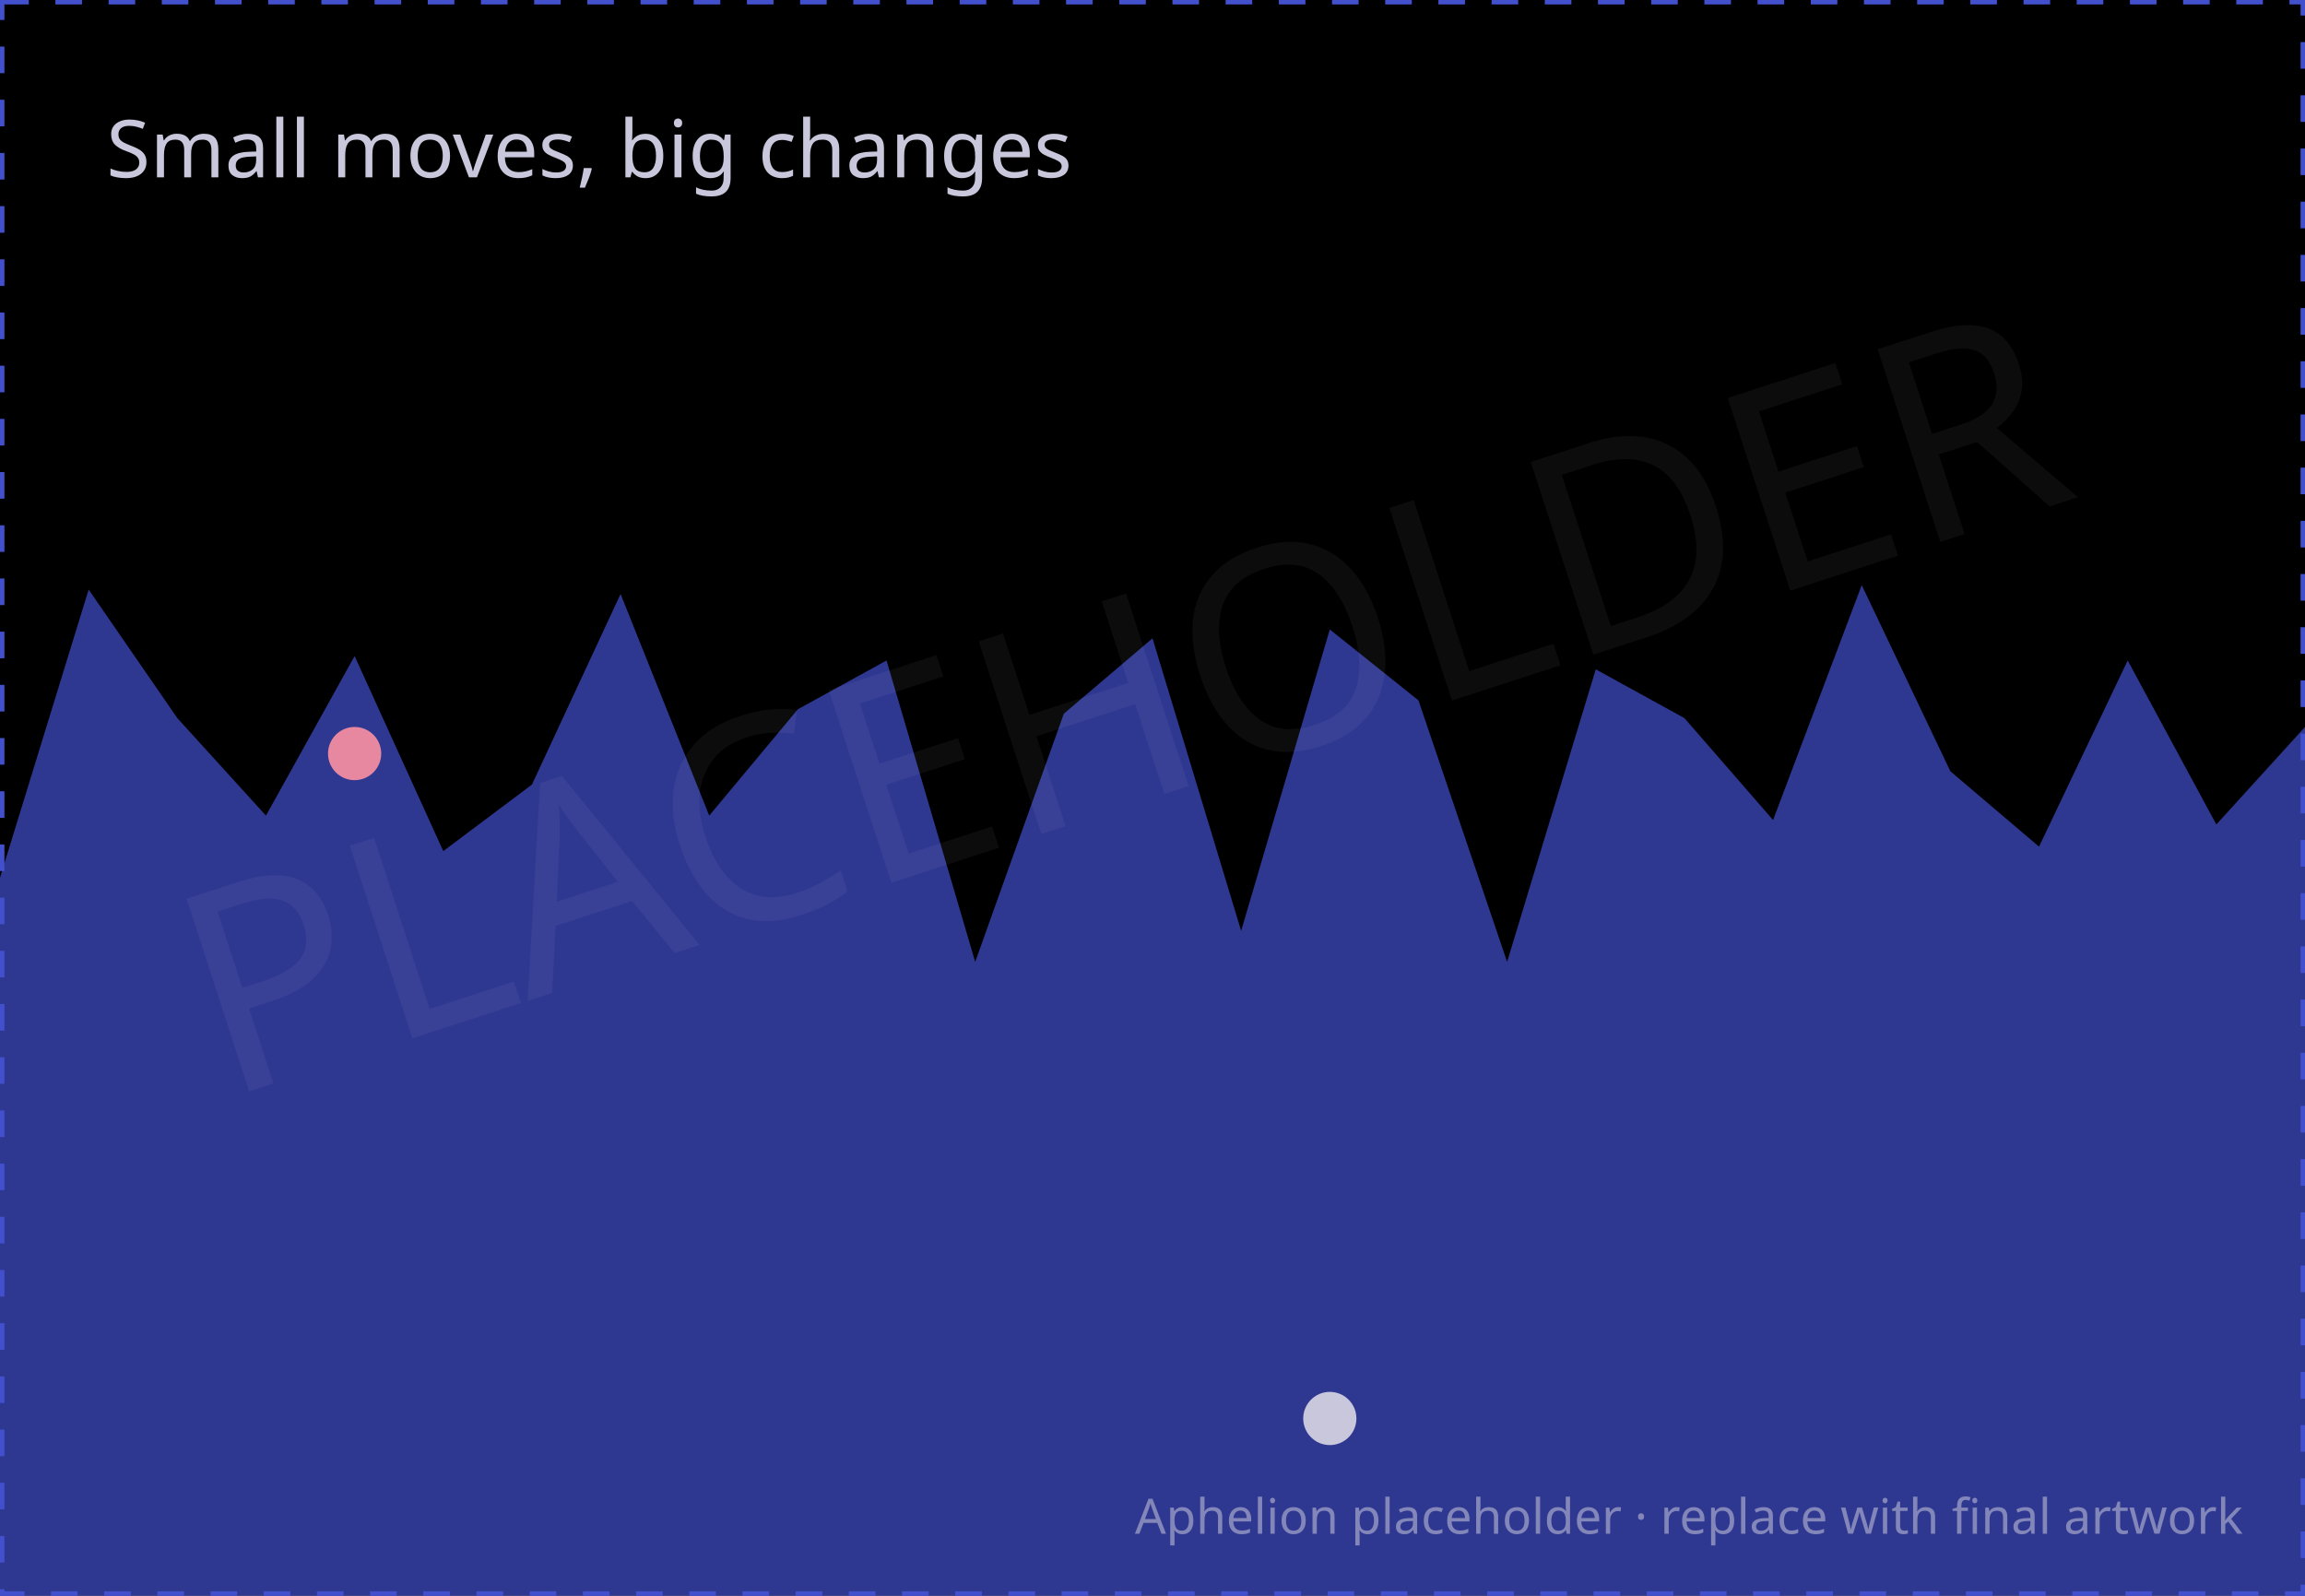
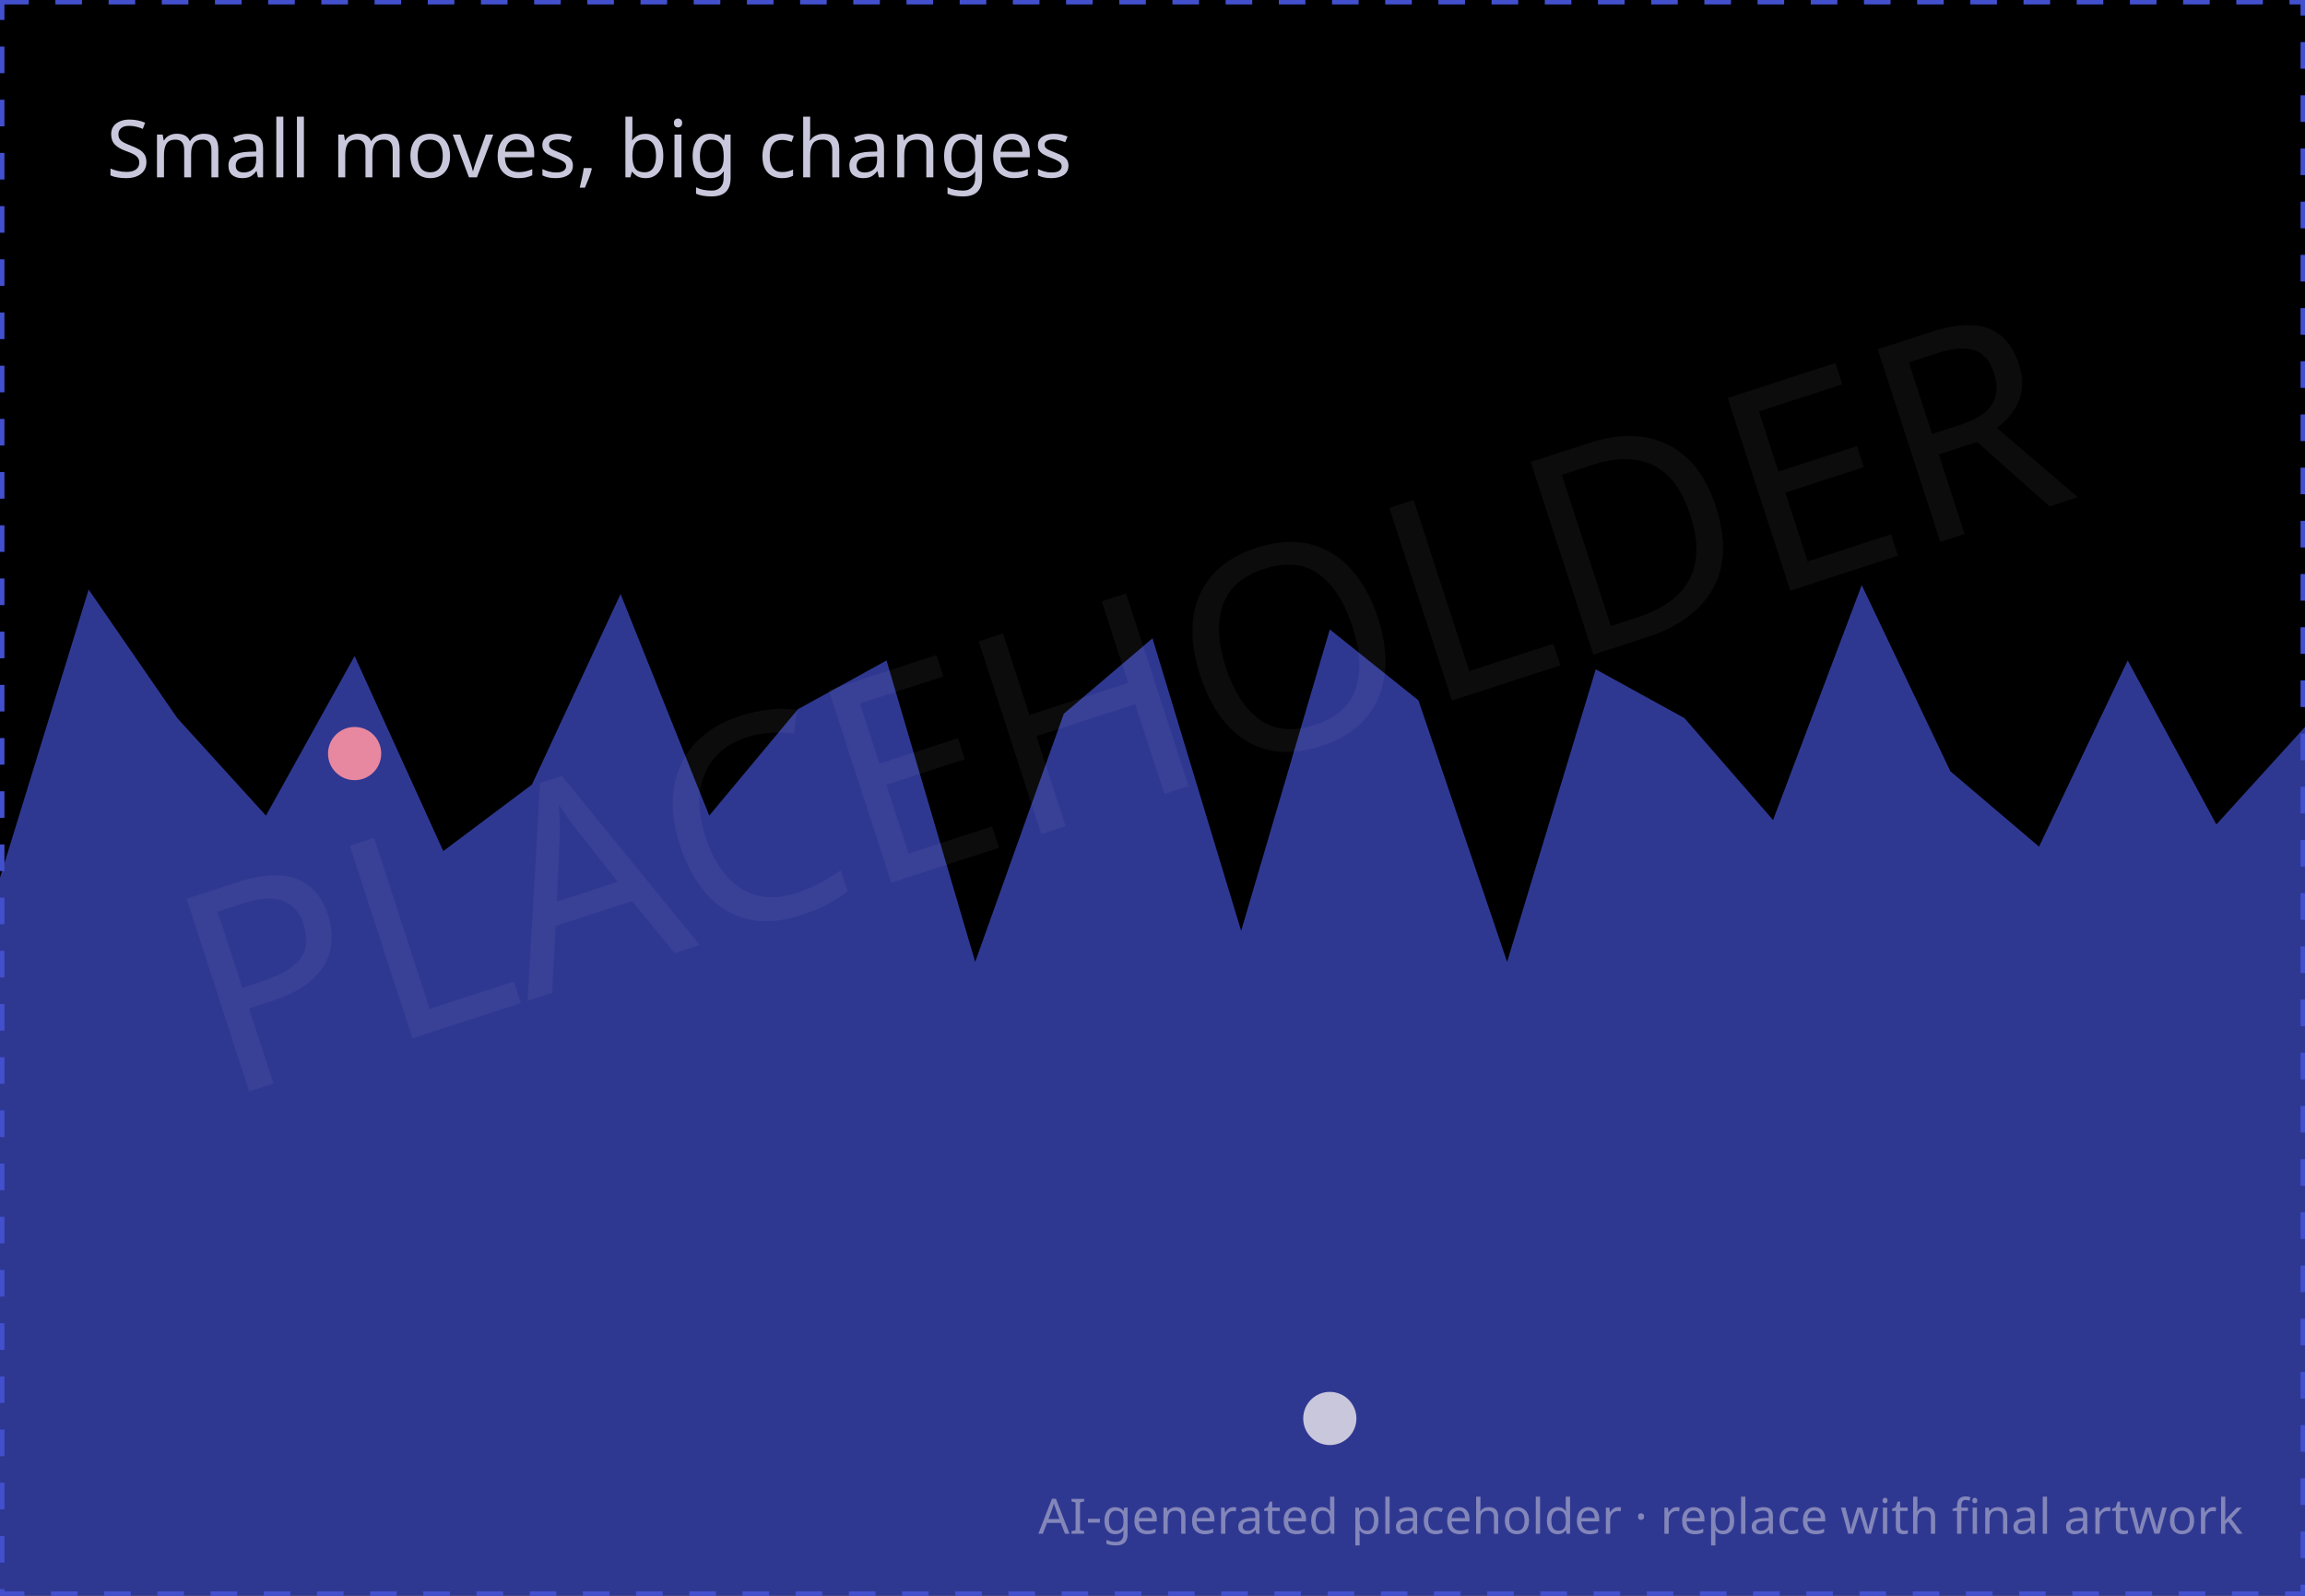
<svg xmlns="http://www.w3.org/2000/svg" viewBox="0 0 520 360" width="520" height="360" role="img" aria-label="Small moves, big changes (placeholder illustration)">
  <rect width="520" height="360" fill="#000" />
  <rect x="0.5" y="0.5" width="519" height="359" fill="none" stroke="#4350ce" stroke-dasharray="6 6" />
  <polygon points="0,360 0,198 20,133 40,162 60,184 80,148 100,192 120,177 140,134 160,184 180,160 200,149 220,217 240,161 260,144 280,210 300,142 320,158 340,217 360,151 380,162 400,185 420,132 440,174 460,191 480,149 500,186 520,164 520,360" fill="#4350ce" opacity="0.7" />
  <circle cx="80" cy="170" r="6" fill="#e888a0" />
  <circle cx="300" cy="320" r="6" fill="#c9c7db" />
  <text x="24" y="40" font-family="Archivo, sans-serif" font-size="18" fill="#c9c7db">Small moves, big changes</text>
  <g opacity="0.55" font-family="Archivo, sans-serif" font-size="11" fill="#c9c7db">
-     <text x="506" y="346" text-anchor="end">Aphelion placeholder · replace with final artwork</text>
+     <text x="506" y="346" text-anchor="end">AI-generated placeholder · replace with final artwork</text>
  </g>
  <text x="260.0" y="180.0" text-anchor="middle" font-family="Archivo, sans-serif" font-size="64" fill="#c9c7db" opacity="0.06" transform="rotate(-18 260.0 180.0)">PLACEHOLDER</text>
</svg>
